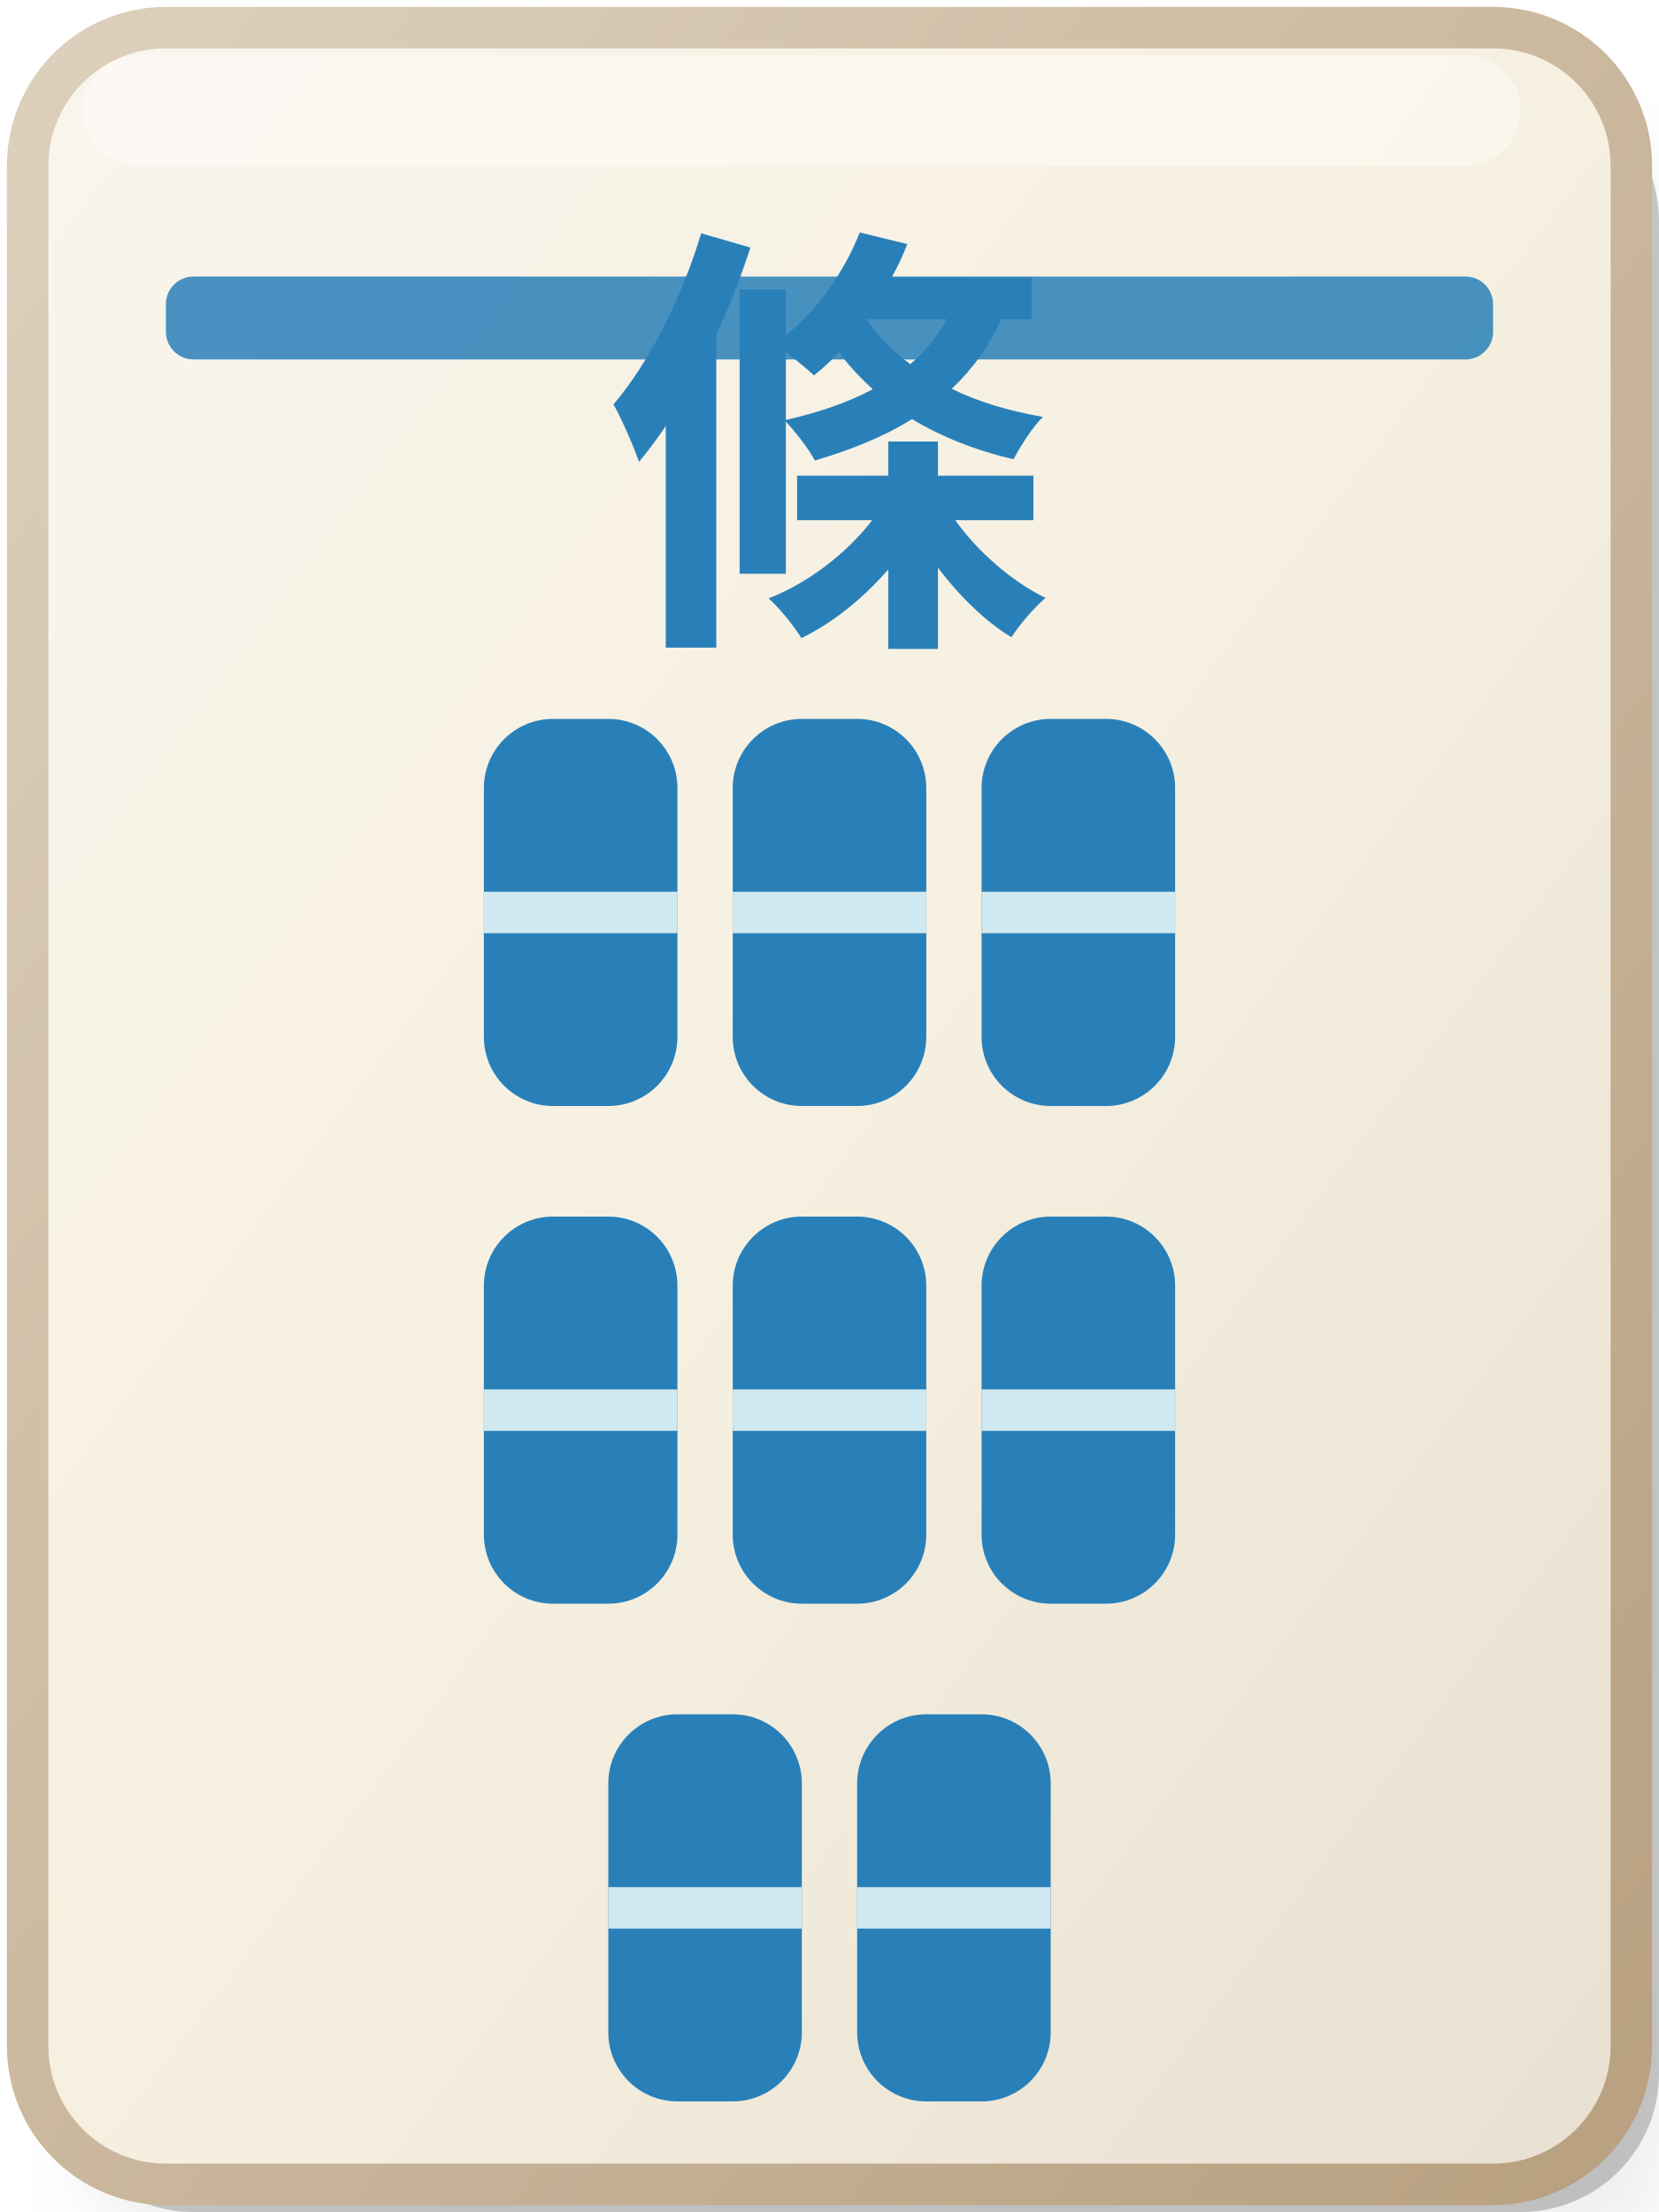
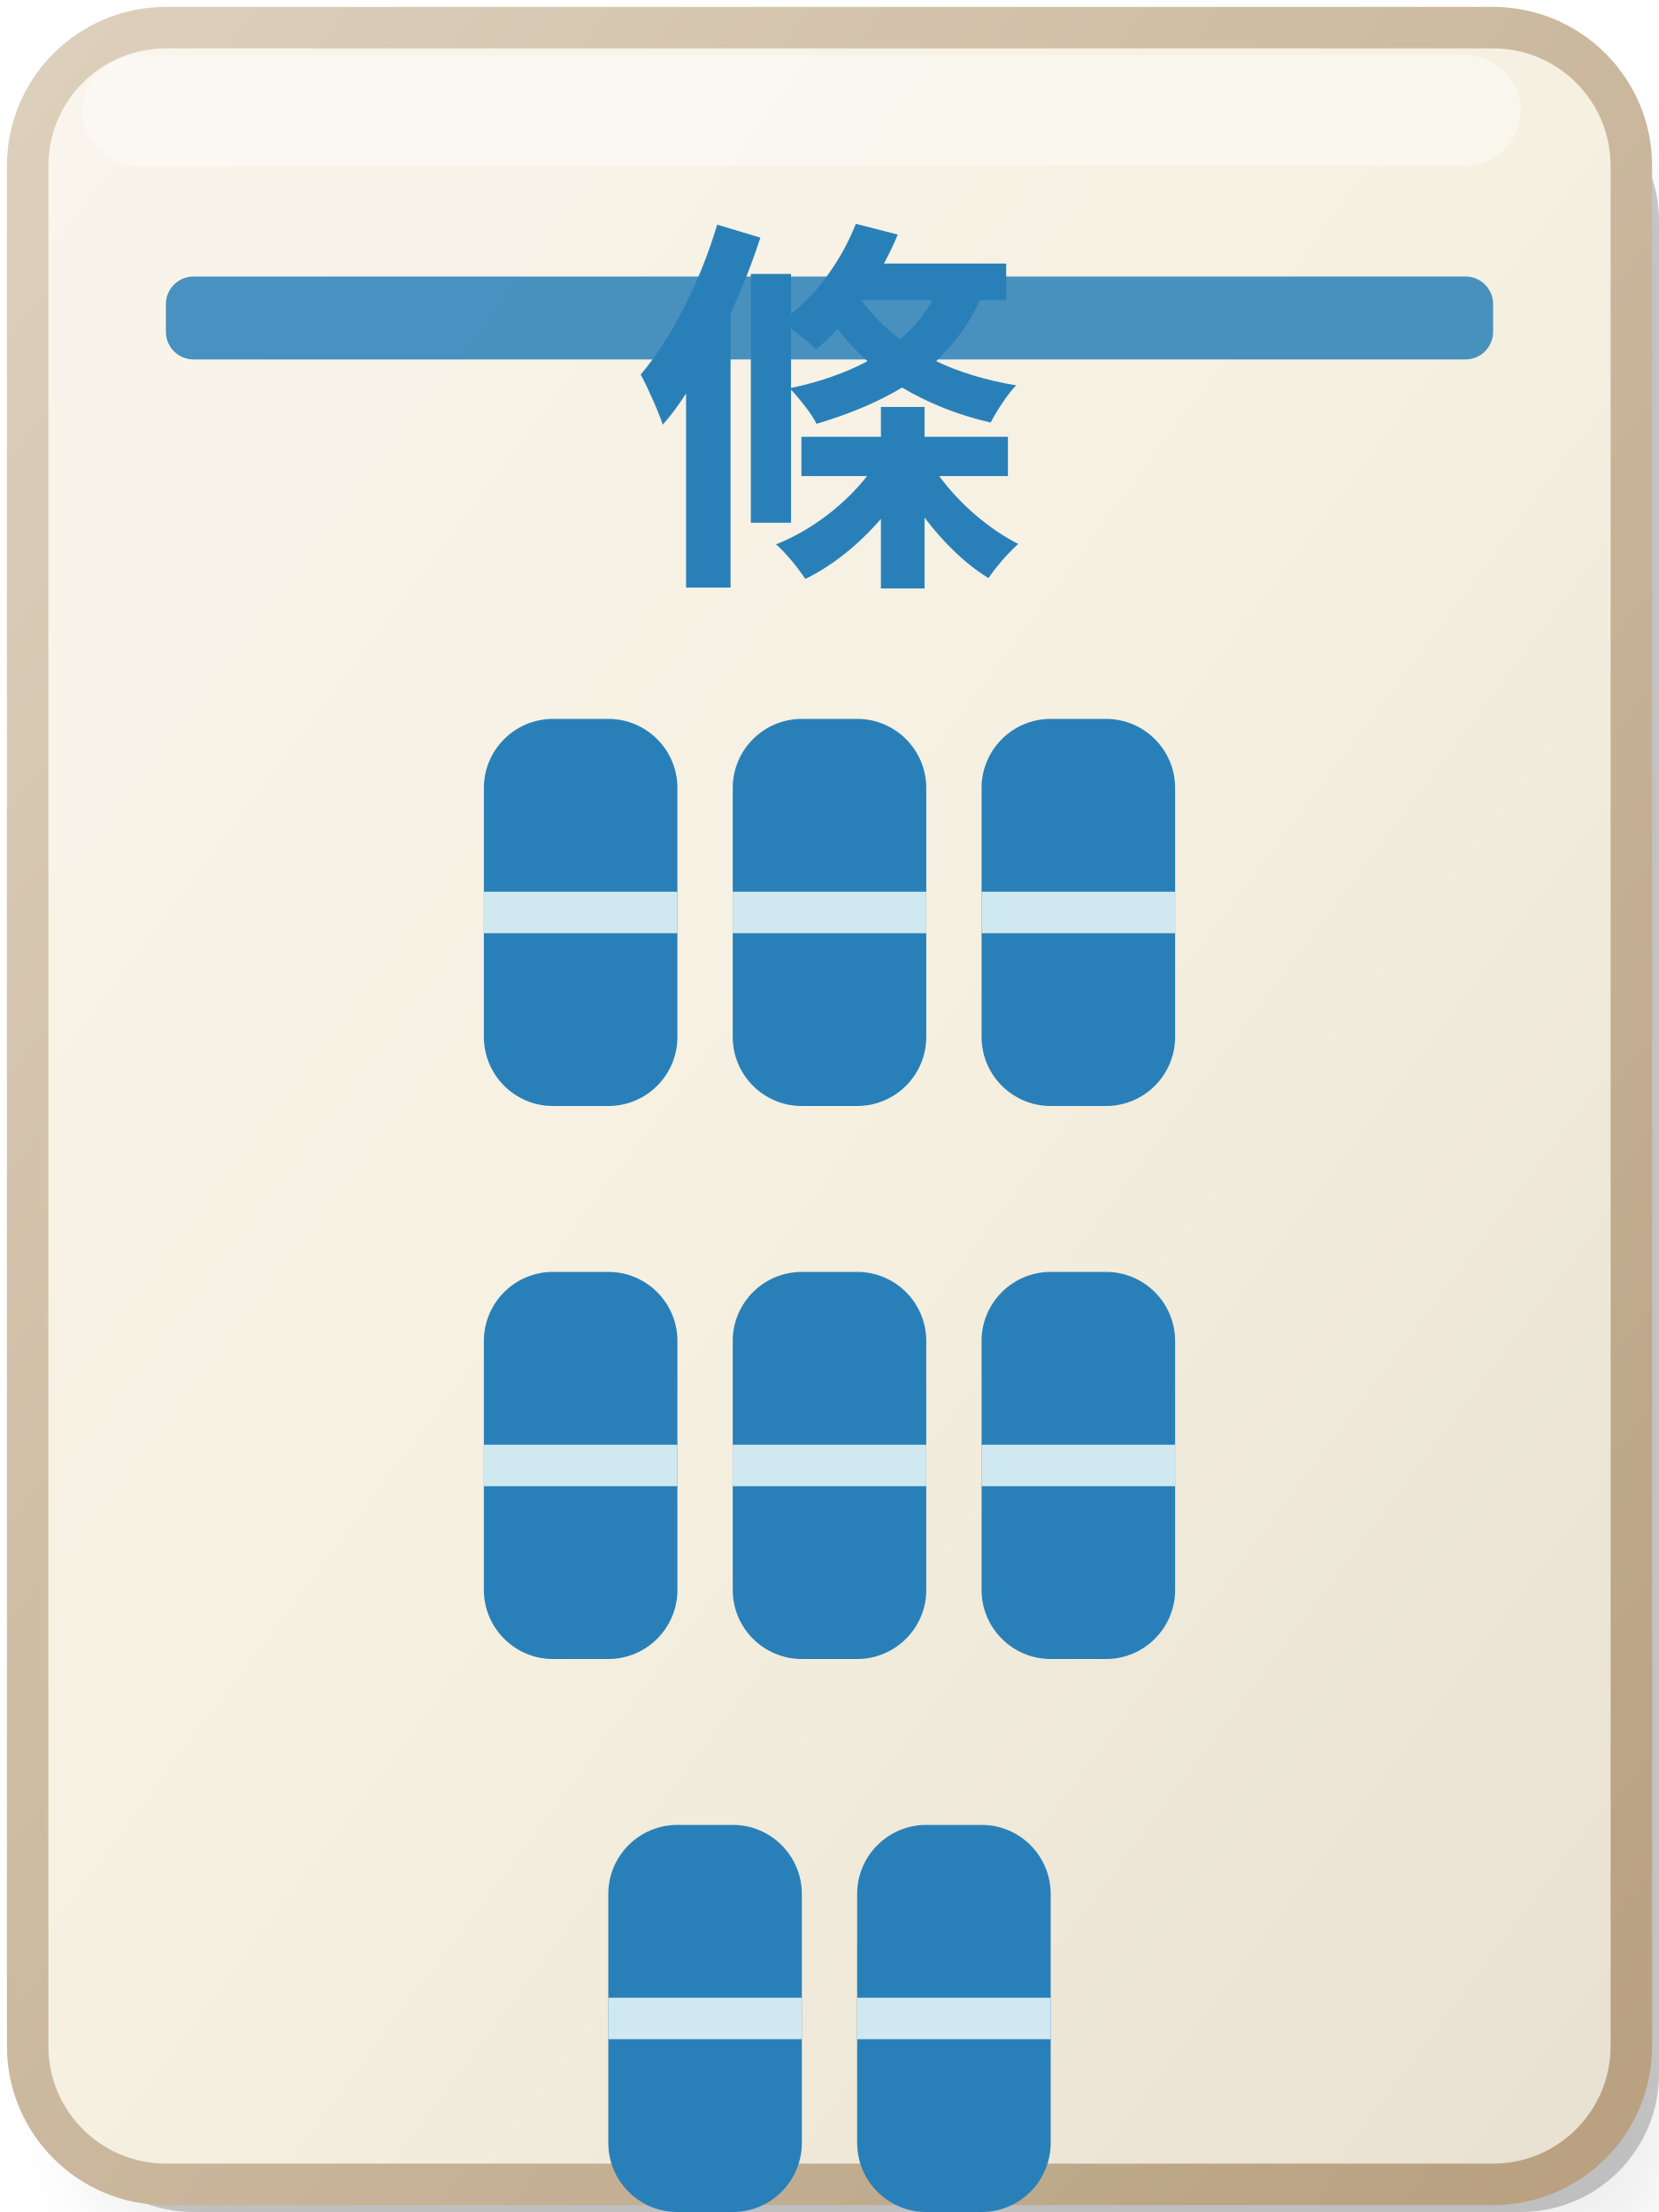
<svg xmlns="http://www.w3.org/2000/svg" width="60" height="80" viewBox="0 0 60 80">
  <defs>
    <filter id="shadow" x="-10%" y="-10%" width="130%" height="140%">
      <feDropShadow dx="1" dy="2" stdDeviation="1.5" flood-color="#00000055" />
    </filter>
    <linearGradient id="face" x1="0%" y1="0%" x2="100%" y2="100%">
      <stop offset="0%" stop-color="#faf5ed" />
      <stop offset="50%" stop-color="#f5f0e0" />
      <stop offset="100%" stop-color="#e8e0d0" />
    </linearGradient>
    <linearGradient id="border" x1="0%" y1="0%" x2="100%" y2="100%">
      <stop offset="0%" stop-color="#ddd0bc" />
      <stop offset="100%" stop-color="#b8a080" />
    </linearGradient>
  </defs>
  <rect x="2" y="3" width="58" height="77" rx="5" fill="#00000033" filter="url(#shadow)" />
  <rect x="1" y="1" width="58" height="78" rx="5" fill="url(#face)" stroke="url(#border)" stroke-width="1.5" />
  <rect x="3" y="2" width="52" height="4" rx="2" fill="rgba(255,255,255,0.4)" />
  <rect x="6" y="10" width="48" height="3" rx="1" fill="#2980b9" opacity="0.85" />
-   <text x="30" y="22" text-anchor="middle" font-family="Noto Sans TC, sans-serif" font-size="16" fill="#2980b9" font-weight="700">條</text>
+   <text x="30" y="20" text-anchor="middle" font-family="Noto Sans TC, sans-serif" font-size="14" fill="#2980b9" font-weight="700">條</text>
  <rect x="17.5" y="26" width="7" height="14" rx="2.5" fill="#2980b9" />
  <line x1="17.5" y1="33.0" x2="24.5" y2="33.0" stroke="#d0e8f0" stroke-width="1.5" />
  <rect x="26.5" y="26" width="7" height="14" rx="2.5" fill="#2980b9" />
  <line x1="26.5" y1="33.0" x2="33.5" y2="33.0" stroke="#d0e8f0" stroke-width="1.5" />
  <rect x="35.5" y="26" width="7" height="14" rx="2.5" fill="#2980b9" />
  <line x1="35.5" y1="33.0" x2="42.5" y2="33.0" stroke="#d0e8f0" stroke-width="1.5" />
-   <rect x="17.5" y="44" width="7" height="14" rx="2.5" fill="#2980b9" />
-   <line x1="17.5" y1="51.0" x2="24.5" y2="51.0" stroke="#d0e8f0" stroke-width="1.5" />
-   <rect x="26.5" y="44" width="7" height="14" rx="2.5" fill="#2980b9" />
-   <line x1="26.5" y1="51.0" x2="33.5" y2="51.0" stroke="#d0e8f0" stroke-width="1.5" />
-   <rect x="35.5" y="44" width="7" height="14" rx="2.5" fill="#2980b9" />
-   <line x1="35.5" y1="51.0" x2="42.5" y2="51.0" stroke="#d0e8f0" stroke-width="1.5" />
-   <rect x="22.0" y="62" width="7" height="14" rx="2.5" fill="#2980b9" />
-   <line x1="22.0" y1="69.0" x2="29.0" y2="69.0" stroke="#d0e8f0" stroke-width="1.5" />
-   <rect x="31.0" y="62" width="7" height="14" rx="2.5" fill="#2980b9" />
-   <line x1="31.0" y1="69.0" x2="38.0" y2="69.0" stroke="#d0e8f0" stroke-width="1.5" />
+   <rect x="17.5" y="46" width="7" height="14" rx="2.5" fill="#2980b9" />
+   <line x1="17.5" y1="53.0" x2="24.5" y2="53.0" stroke="#d0e8f0" stroke-width="1.5" />
+   <rect x="26.5" y="46" width="7" height="14" rx="2.5" fill="#2980b9" />
+   <line x1="26.5" y1="53.0" x2="33.5" y2="53.0" stroke="#d0e8f0" stroke-width="1.5" />
+   <rect x="35.5" y="46" width="7" height="14" rx="2.5" fill="#2980b9" />
+   <line x1="35.5" y1="53.0" x2="42.5" y2="53.0" stroke="#d0e8f0" stroke-width="1.5" />
+   <rect x="22.0" y="66" width="7" height="14" rx="2.5" fill="#2980b9" />
+   <line x1="22.0" y1="73.0" x2="29.0" y2="73.0" stroke="#d0e8f0" stroke-width="1.5" />
+   <rect x="31.0" y="66" width="7" height="14" rx="2.5" fill="#2980b9" />
+   <line x1="31.0" y1="73.0" x2="38.0" y2="73.0" stroke="#d0e8f0" stroke-width="1.5" />
</svg>
